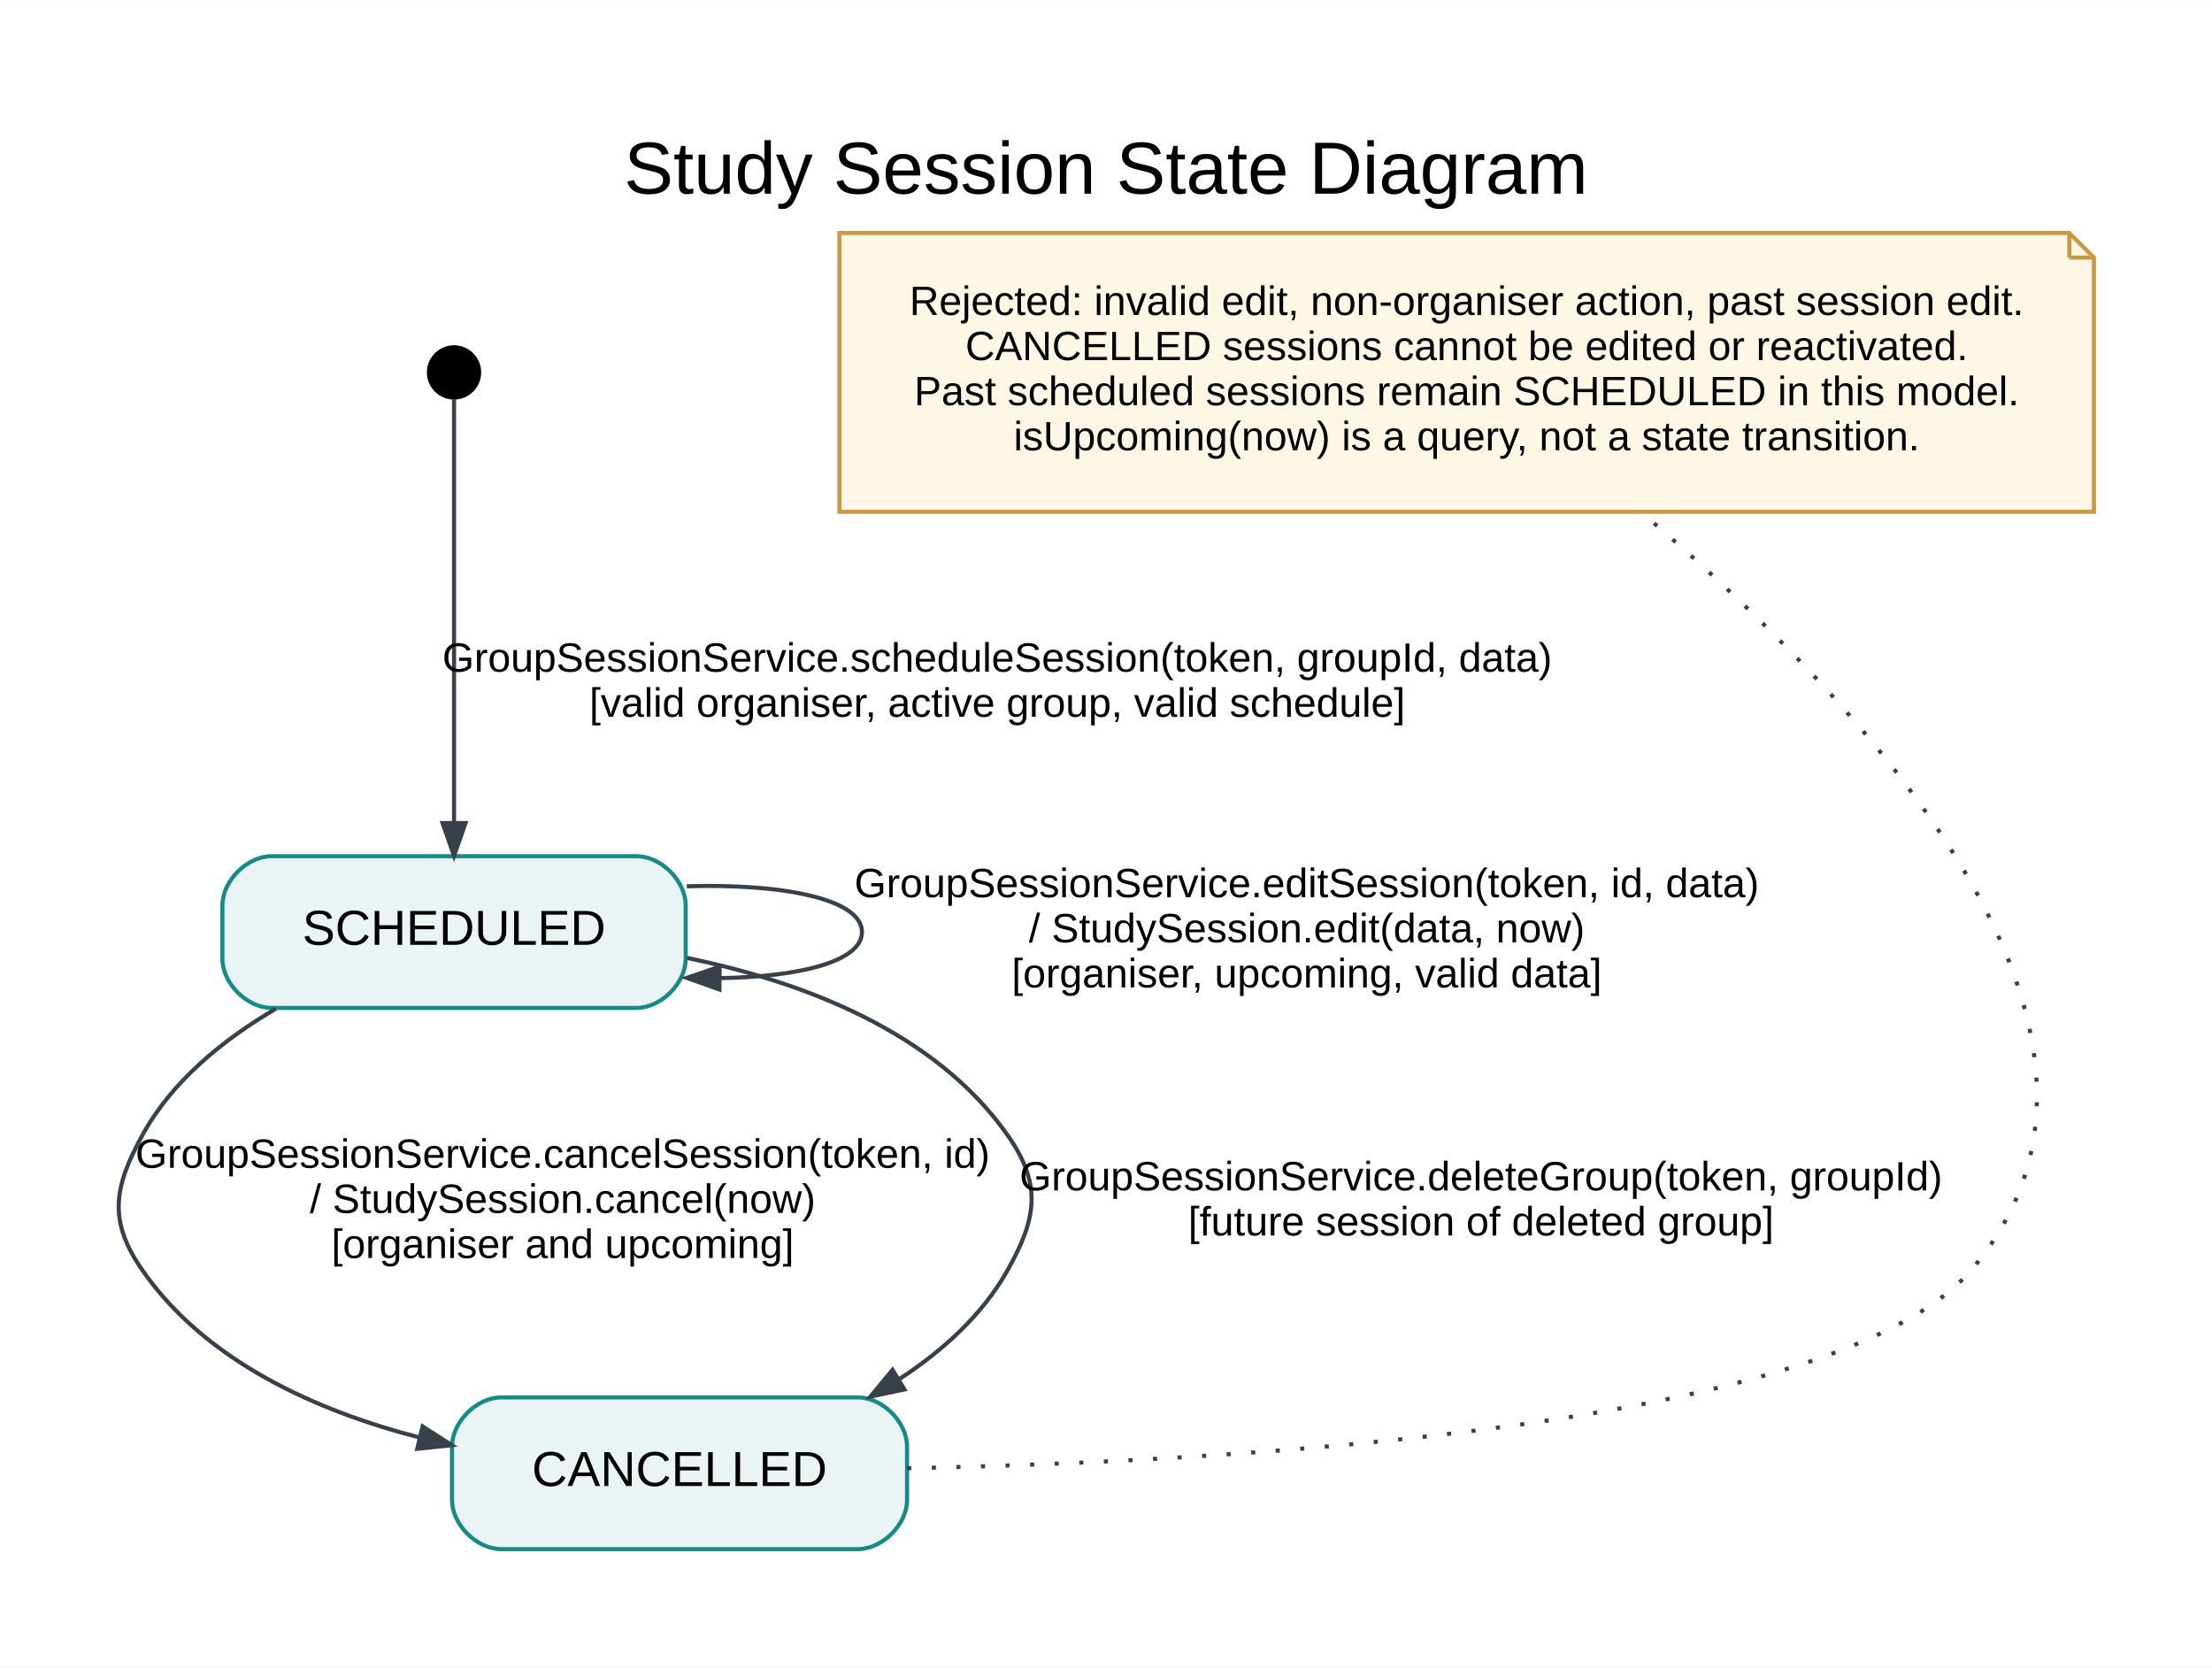
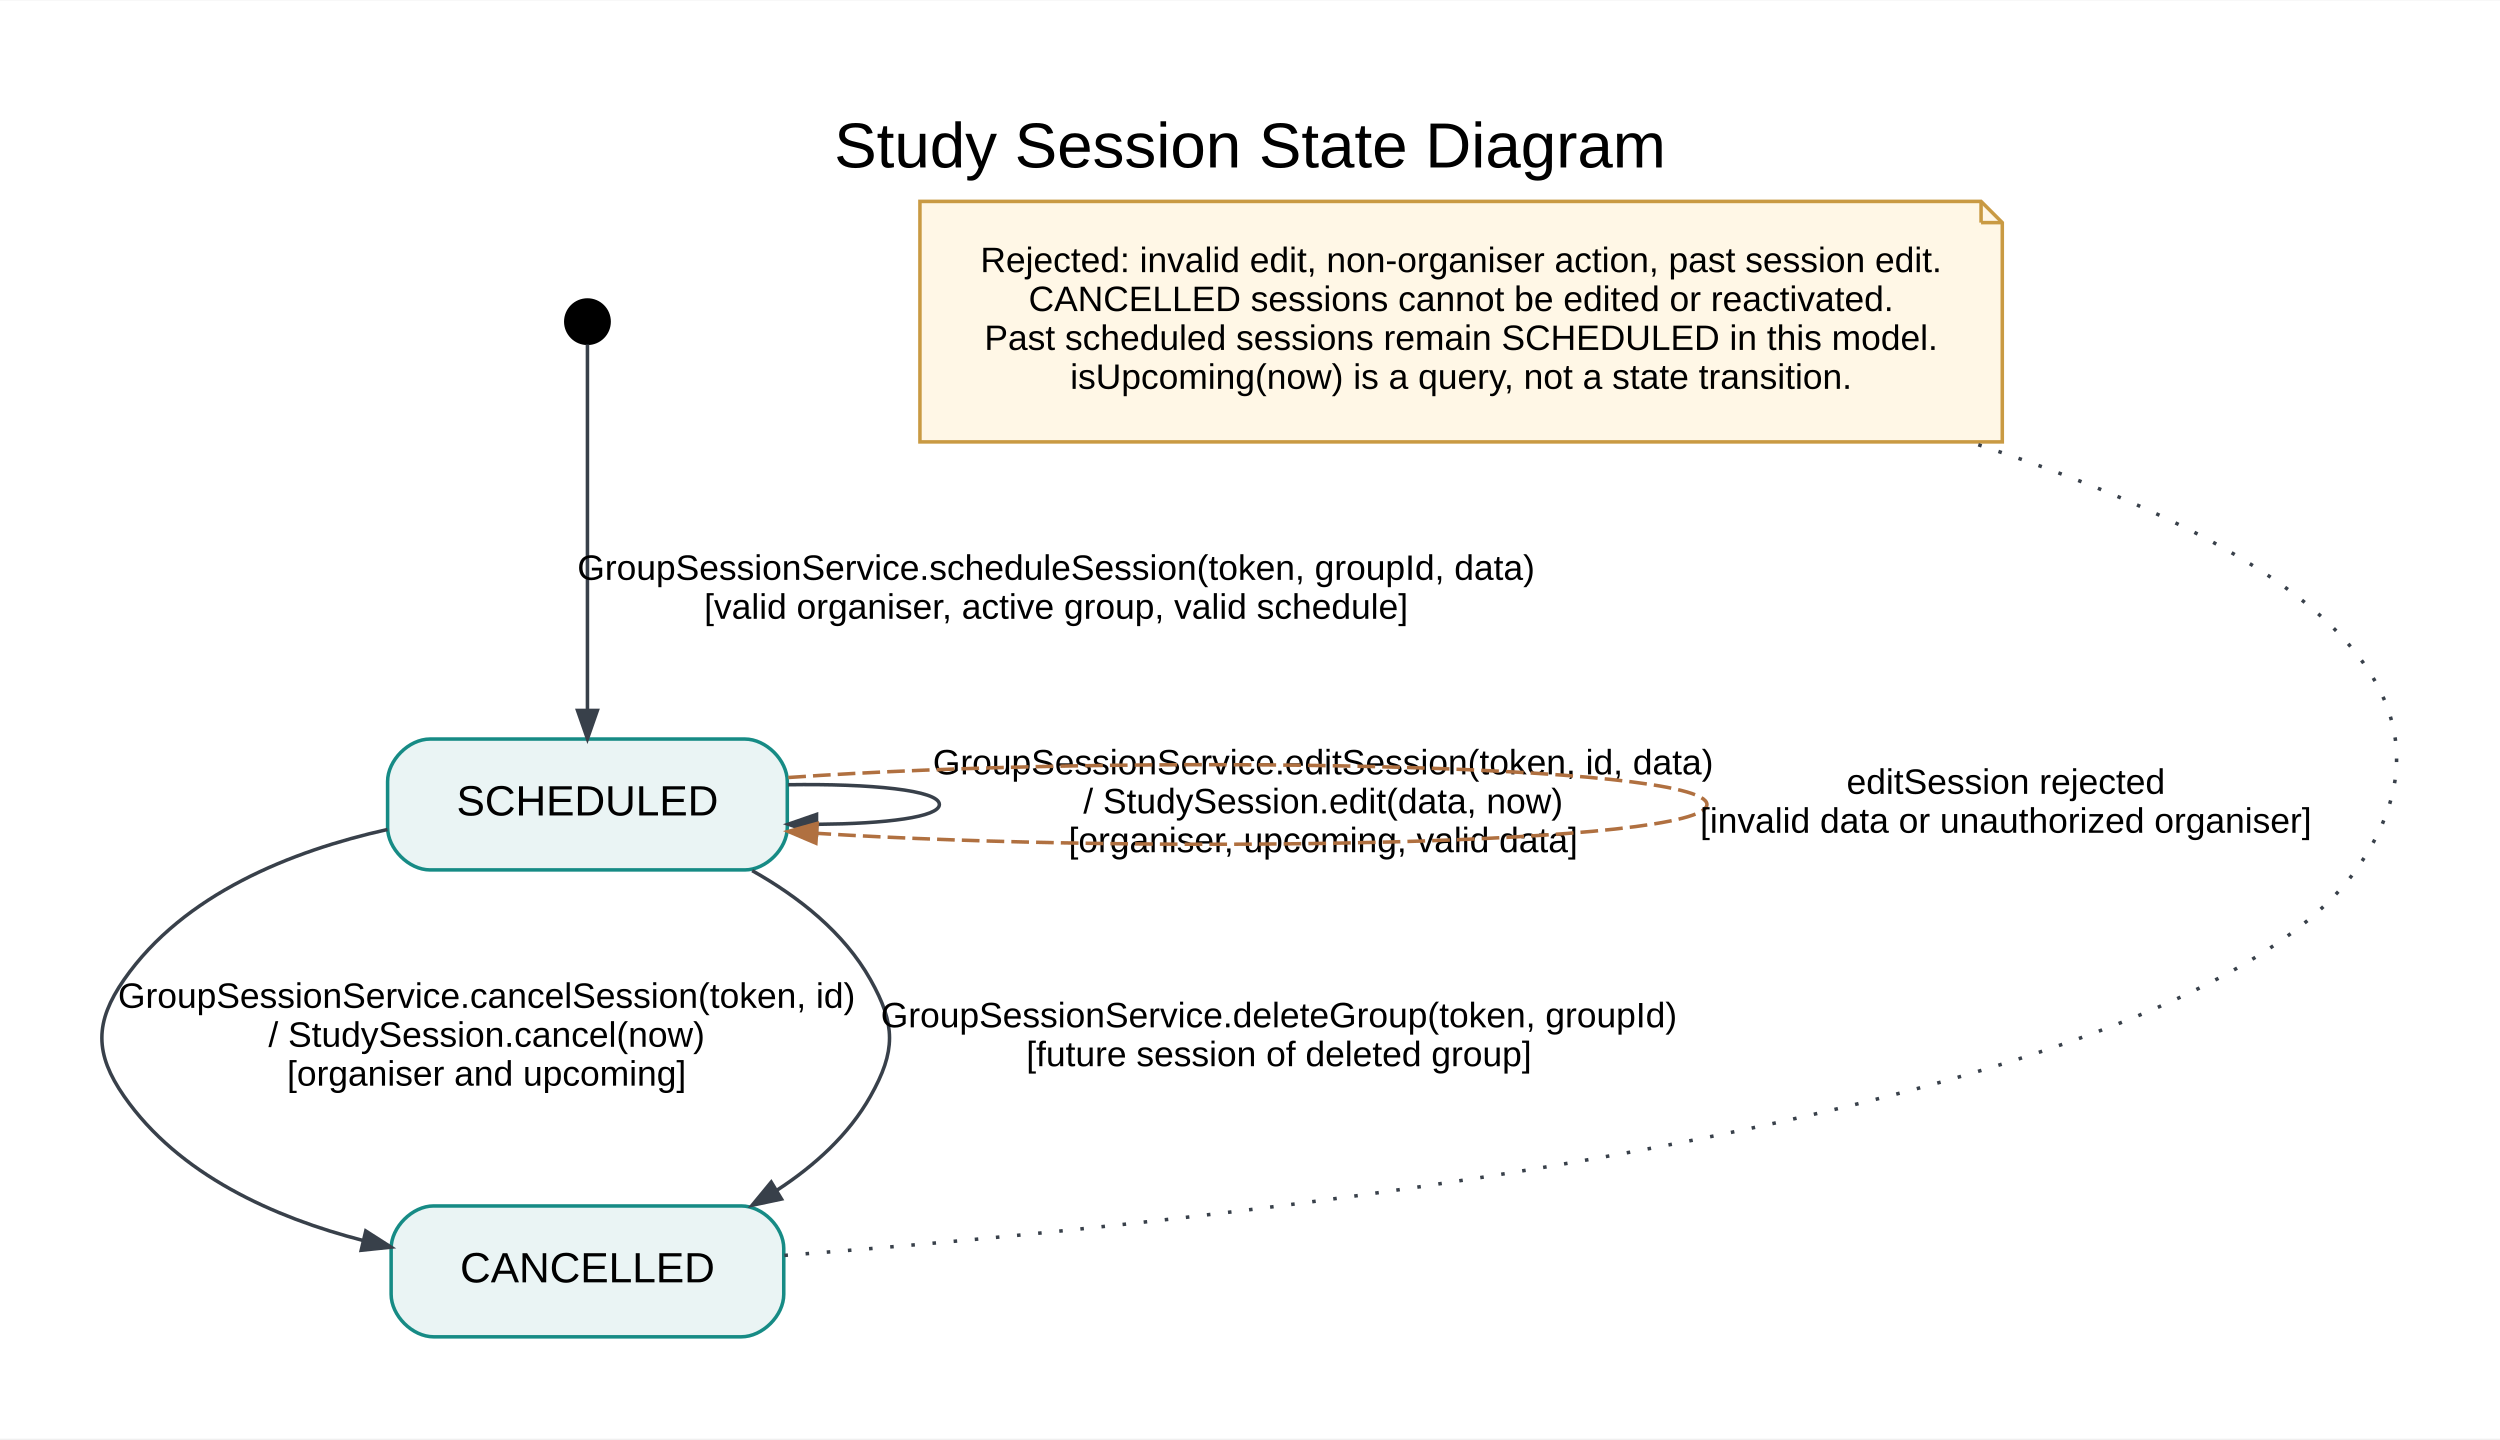
- <svg xmlns="http://www.w3.org/2000/svg" width="540pt" height="407pt" viewBox="0.00 0.00 539.55 406.60">
+ <svg xmlns="http://www.w3.org/2000/svg" width="707pt" height="407pt" viewBox="0.00 0.00 706.79 406.60">
  <g id="graph0" class="graph" transform="scale(1 1) rotate(0) translate(28.8 377.8)">
-     <polygon fill="white" stroke="transparent" points="-28.8,28.8 -28.8,-377.8 510.75,-377.8 510.75,28.8 -28.8,28.8" />
-     <text text-anchor="middle" x="240.98" y="-330.6" font-family="Arial" font-size="18.00">Study Session State Diagram</text>
+     <polygon fill="white" stroke="transparent" points="-28.8,28.8 -28.8,-377.8 677.99,-377.8 677.99,28.8 -28.8,28.8" />
+     <text text-anchor="middle" x="324.6" y="-330.6" font-family="Arial" font-size="18.00">Study Session State Diagram</text>
    <g id="node1" class="node">
-       <ellipse fill="black" stroke="black" cx="81.95" cy="-287" rx="6.12" ry="6.12" />
+       <ellipse fill="black" stroke="black" cx="137.28" cy="-287" rx="6.12" ry="6.12" />
    </g>
    <g id="node2" class="node">
-       <path fill="#eaf4f4" stroke="#168b85" d="M126.45,-169C126.45,-169 37.45,-169 37.45,-169 31.45,-169 25.45,-163 25.45,-157 25.45,-157 25.45,-144 25.45,-144 25.45,-138 31.45,-132 37.45,-132 37.45,-132 126.45,-132 126.45,-132 132.45,-132 138.45,-138 138.45,-144 138.45,-144 138.45,-157 138.45,-157 138.45,-163 132.45,-169 126.45,-169" />
-       <text text-anchor="middle" x="81.95" y="-147.4" font-family="Arial" font-size="12.00">SCHEDULED</text>
+       <path fill="#eaf4f4" stroke="#168b85" d="M181.78,-169C181.78,-169 92.78,-169 92.78,-169 86.78,-169 80.78,-163 80.78,-157 80.78,-157 80.78,-144 80.78,-144 80.78,-138 86.78,-132 92.78,-132 92.78,-132 181.78,-132 181.78,-132 187.78,-132 193.78,-138 193.78,-144 193.78,-144 193.78,-157 193.78,-157 193.78,-163 187.78,-169 181.78,-169" />
+       <text text-anchor="middle" x="137.28" y="-147.4" font-family="Arial" font-size="12.00">SCHEDULED</text>
    </g>
    <g id="edge1" class="edge">
-       <path fill="none" stroke="#38404a" d="M81.95,-280.56C81.95,-263.42 81.95,-209.73 81.95,-177.25" />
-       <polygon fill="#38404a" stroke="#38404a" points="84.75,-177.09 81.95,-169.09 79.15,-177.09 84.75,-177.09" />
-       <text text-anchor="middle" x="214.45" y="-214" font-family="Arial" font-size="10.00">GroupSessionService.scheduleSession(token, groupId, data)</text>
-       <text text-anchor="middle" x="214.45" y="-203" font-family="Arial" font-size="10.00">[valid organiser, active group, valid schedule]</text>
+       <path fill="none" stroke="#38404a" d="M137.28,-280.56C137.28,-263.42 137.28,-209.73 137.28,-177.25" />
+       <polygon fill="#38404a" stroke="#38404a" points="140.08,-177.09 137.28,-169.09 134.48,-177.09 140.08,-177.09" />
+       <text text-anchor="middle" x="269.78" y="-214" font-family="Arial" font-size="10.00">GroupSessionService.scheduleSession(token, groupId, data)</text>
+       <text text-anchor="middle" x="269.78" y="-203" font-family="Arial" font-size="10.00">[valid organiser, active group, valid schedule]</text>
    </g>
    <g id="edge2" class="edge">
-       <path fill="none" stroke="#38404a" d="M138.71,-161.67C161.9,-162.37 181.45,-158.64 181.45,-150.5 181.45,-143.34 166.35,-139.6 146.95,-139.27" />
-       <polygon fill="#38404a" stroke="#38404a" points="146.69,-136.48 138.71,-139.33 146.73,-142.07 146.69,-136.48" />
-       <text text-anchor="middle" x="289.95" y="-159" font-family="Arial" font-size="10.00">GroupSessionService.editSession(token, id, data)</text>
-       <text text-anchor="middle" x="289.95" y="-148" font-family="Arial" font-size="10.00">/ StudySession.edit(data, now)</text>
-       <text text-anchor="middle" x="289.95" y="-137" font-family="Arial" font-size="10.00">[organiser, upcoming, valid data]</text>
+       <path fill="none" stroke="#38404a" d="M194.04,-156.08C217.23,-156.43 236.78,-154.57 236.78,-150.5 236.78,-146.92 221.68,-145.05 202.28,-144.89" />
+       <polygon fill="#38404a" stroke="#38404a" points="202.03,-142.09 194.04,-144.92 202.05,-147.69 202.03,-142.09" />
+       <text text-anchor="middle" x="345.28" y="-159" font-family="Arial" font-size="10.00">GroupSessionService.editSession(token, id, data)</text>
+       <text text-anchor="middle" x="345.28" y="-148" font-family="Arial" font-size="10.00">/ StudySession.edit(data, now)</text>
+       <text text-anchor="middle" x="345.28" y="-137" font-family="Arial" font-size="10.00">[organiser, upcoming, valid data]</text>
+     </g>
+     <g id="edge5" class="edge">
+       <path fill="none" stroke="#b07040" stroke-dasharray="5,2" d="M194.06,-158.12C288.37,-164.8 453.78,-162.26 453.78,-150.5 453.78,-139.07 297.6,-136.35 202.24,-142.34" />
+       <polygon fill="#b07040" stroke="#b07040" points="201.86,-139.56 194.06,-142.88 202.23,-145.15 201.86,-139.56" />
+       <text text-anchor="middle" x="538.28" y="-153.5" font-family="Arial" font-size="10.00">editSession rejected</text>
+       <text text-anchor="middle" x="538.28" y="-142.5" font-family="Arial" font-size="10.00">[invalid data or unauthorized organiser]</text>
    </g>
    <g id="node3" class="node">
-       <path fill="#eaf4f4" stroke="#168b85" d="M180.45,-37C180.45,-37 93.45,-37 93.45,-37 87.45,-37 81.45,-31 81.45,-25 81.45,-25 81.45,-12 81.45,-12 81.45,-6 87.45,0 93.45,0 93.45,0 180.45,0 180.45,0 186.45,0 192.45,-6 192.45,-12 192.45,-12 192.45,-25 192.45,-25 192.45,-31 186.45,-37 180.45,-37" />
-       <text text-anchor="middle" x="136.95" y="-15.4" font-family="Arial" font-size="12.00">CANCELLED</text>
+       <path fill="#eaf4f4" stroke="#168b85" d="M180.78,-37C180.78,-37 93.78,-37 93.78,-37 87.78,-37 81.78,-31 81.78,-25 81.78,-25 81.78,-12 81.78,-12 81.78,-6 87.78,0 93.78,0 93.78,0 180.78,0 180.78,0 186.78,0 192.78,-6 192.78,-12 192.78,-12 192.78,-25 192.78,-25 192.78,-31 186.78,-37 180.78,-37" />
+       <text text-anchor="middle" x="137.28" y="-15.4" font-family="Arial" font-size="12.00">CANCELLED</text>
    </g>
    <g id="edge3" class="edge">
-       <path fill="none" stroke="#38404a" d="M38.46,-131.79C25.67,-124.29 13.17,-114.18 5.95,-101 -1.1,-88.14 -2.43,-80.04 5.95,-68 21.4,-45.81 48.23,-33.75 73.6,-27.21" />
-       <polygon fill="#38404a" stroke="#38404a" points="74.28,-29.92 81.42,-25.35 72.98,-24.47 74.28,-29.92" />
-       <text text-anchor="middle" x="108.45" y="-93" font-family="Arial" font-size="10.00">GroupSessionService.cancelSession(token, id)</text>
-       <text text-anchor="middle" x="108.45" y="-82" font-family="Arial" font-size="10.00">/ StudySession.cancel(now)</text>
-       <text text-anchor="middle" x="108.45" y="-71" font-family="Arial" font-size="10.00">[organiser and upcoming]</text>
+       <path fill="none" stroke="#38404a" d="M80.74,-143.43C53.48,-137.34 23.12,-125.18 6.28,-101 -2.09,-88.96 -2.09,-80.04 6.28,-68 21.73,-45.81 48.56,-33.75 73.93,-27.21" />
+       <polygon fill="#38404a" stroke="#38404a" points="74.61,-29.92 81.75,-25.35 73.32,-24.47 74.61,-29.92" />
+       <text text-anchor="middle" x="108.78" y="-93" font-family="Arial" font-size="10.00">GroupSessionService.cancelSession(token, id)</text>
+       <text text-anchor="middle" x="108.78" y="-82" font-family="Arial" font-size="10.00">/ StudySession.cancel(now)</text>
+       <text text-anchor="middle" x="108.78" y="-71" font-family="Arial" font-size="10.00">[organiser and upcoming]</text>
    </g>
    <g id="edge4" class="edge">
-       <path fill="none" stroke="#38404a" d="M138.79,-144.19C167.22,-138.33 199.26,-126.16 216.95,-101 225.39,-89 224.15,-80.78 216.95,-68 210.81,-57.09 201.1,-48.35 190.55,-41.46" />
-       <polygon fill="#38404a" stroke="#38404a" points="191.81,-38.95 183.51,-37.2 188.91,-43.74 191.81,-38.95" />
-       <text text-anchor="middle" x="332.45" y="-87.5" font-family="Arial" font-size="10.00">GroupSessionService.deleteGroup(token, groupId)</text>
-       <text text-anchor="middle" x="332.45" y="-76.5" font-family="Arial" font-size="10.00">[future session of deleted group]</text>
+       <path fill="none" stroke="#38404a" d="M183.85,-131.8C197.02,-124.38 209.79,-114.3 217.28,-101 224.48,-88.22 224.48,-80.78 217.28,-68 211.14,-57.09 201.44,-48.35 190.88,-41.46" />
+       <polygon fill="#38404a" stroke="#38404a" points="192.14,-38.95 183.85,-37.2 189.24,-43.74 192.14,-38.95" />
+       <text text-anchor="middle" x="332.78" y="-87.5" font-family="Arial" font-size="10.00">GroupSessionService.deleteGroup(token, groupId)</text>
+       <text text-anchor="middle" x="332.78" y="-76.5" font-family="Arial" font-size="10.00">[future session of deleted group]</text>
    </g>
    <g id="node4" class="node">
-       <polygon fill="#fff7e6" stroke="#c99a43" points="475.95,-321 175.95,-321 175.95,-253 481.95,-253 481.95,-315 475.95,-321" />
-       <polyline fill="none" stroke="#c99a43" points="475.95,-321 475.95,-315 " />
-       <polyline fill="none" stroke="#c99a43" points="481.95,-315 475.95,-315 " />
-       <text text-anchor="middle" x="328.95" y="-301" font-family="Arial" font-size="10.00">Rejected: invalid edit, non-organiser action, past session edit.</text>
-       <text text-anchor="middle" x="328.95" y="-290" font-family="Arial" font-size="10.00">CANCELLED sessions cannot be edited or reactivated.</text>
-       <text text-anchor="middle" x="328.95" y="-279" font-family="Arial" font-size="10.00">Past scheduled sessions remain SCHEDULED in this model.</text>
-       <text text-anchor="middle" x="328.95" y="-268" font-family="Arial" font-size="10.00">isUpcoming(now) is a query, not a state transition.</text>
+       <polygon fill="#fff7e6" stroke="#c99a43" points="531.28,-321 231.28,-321 231.28,-253 537.28,-253 537.28,-315 531.28,-321" />
+       <polyline fill="none" stroke="#c99a43" points="531.28,-321 531.28,-315 " />
+       <polyline fill="none" stroke="#c99a43" points="537.28,-315 531.28,-315 " />
+       <text text-anchor="middle" x="384.28" y="-301" font-family="Arial" font-size="10.00">Rejected: invalid edit, non-organiser action, past session edit.</text>
+       <text text-anchor="middle" x="384.28" y="-290" font-family="Arial" font-size="10.00">CANCELLED sessions cannot be edited or reactivated.</text>
+       <text text-anchor="middle" x="384.28" y="-279" font-family="Arial" font-size="10.00">Past scheduled sessions remain SCHEDULED in this model.</text>
+       <text text-anchor="middle" x="384.28" y="-268" font-family="Arial" font-size="10.00">isUpcoming(now) is a query, not a state transition.</text>
    </g>
-     <g id="edge5" class="edge">
-       <path fill="none" stroke="#38404a" stroke-dasharray="1,5" d="M192.48,-19.73C273.79,-21.39 419.17,-29.78 451.95,-68 501.89,-126.22 424.5,-207.78 371.62,-252.83" />
+     <g id="edge6" class="edge">
+       <path fill="none" stroke="#38404a" stroke-dasharray="1,5" d="M192.97,-23.02C312.28,-31.91 585.93,-59.89 637.28,-132 677.41,-188.33 605.53,-227.98 528.27,-252.93" />
    </g>
  </g>
</svg>
